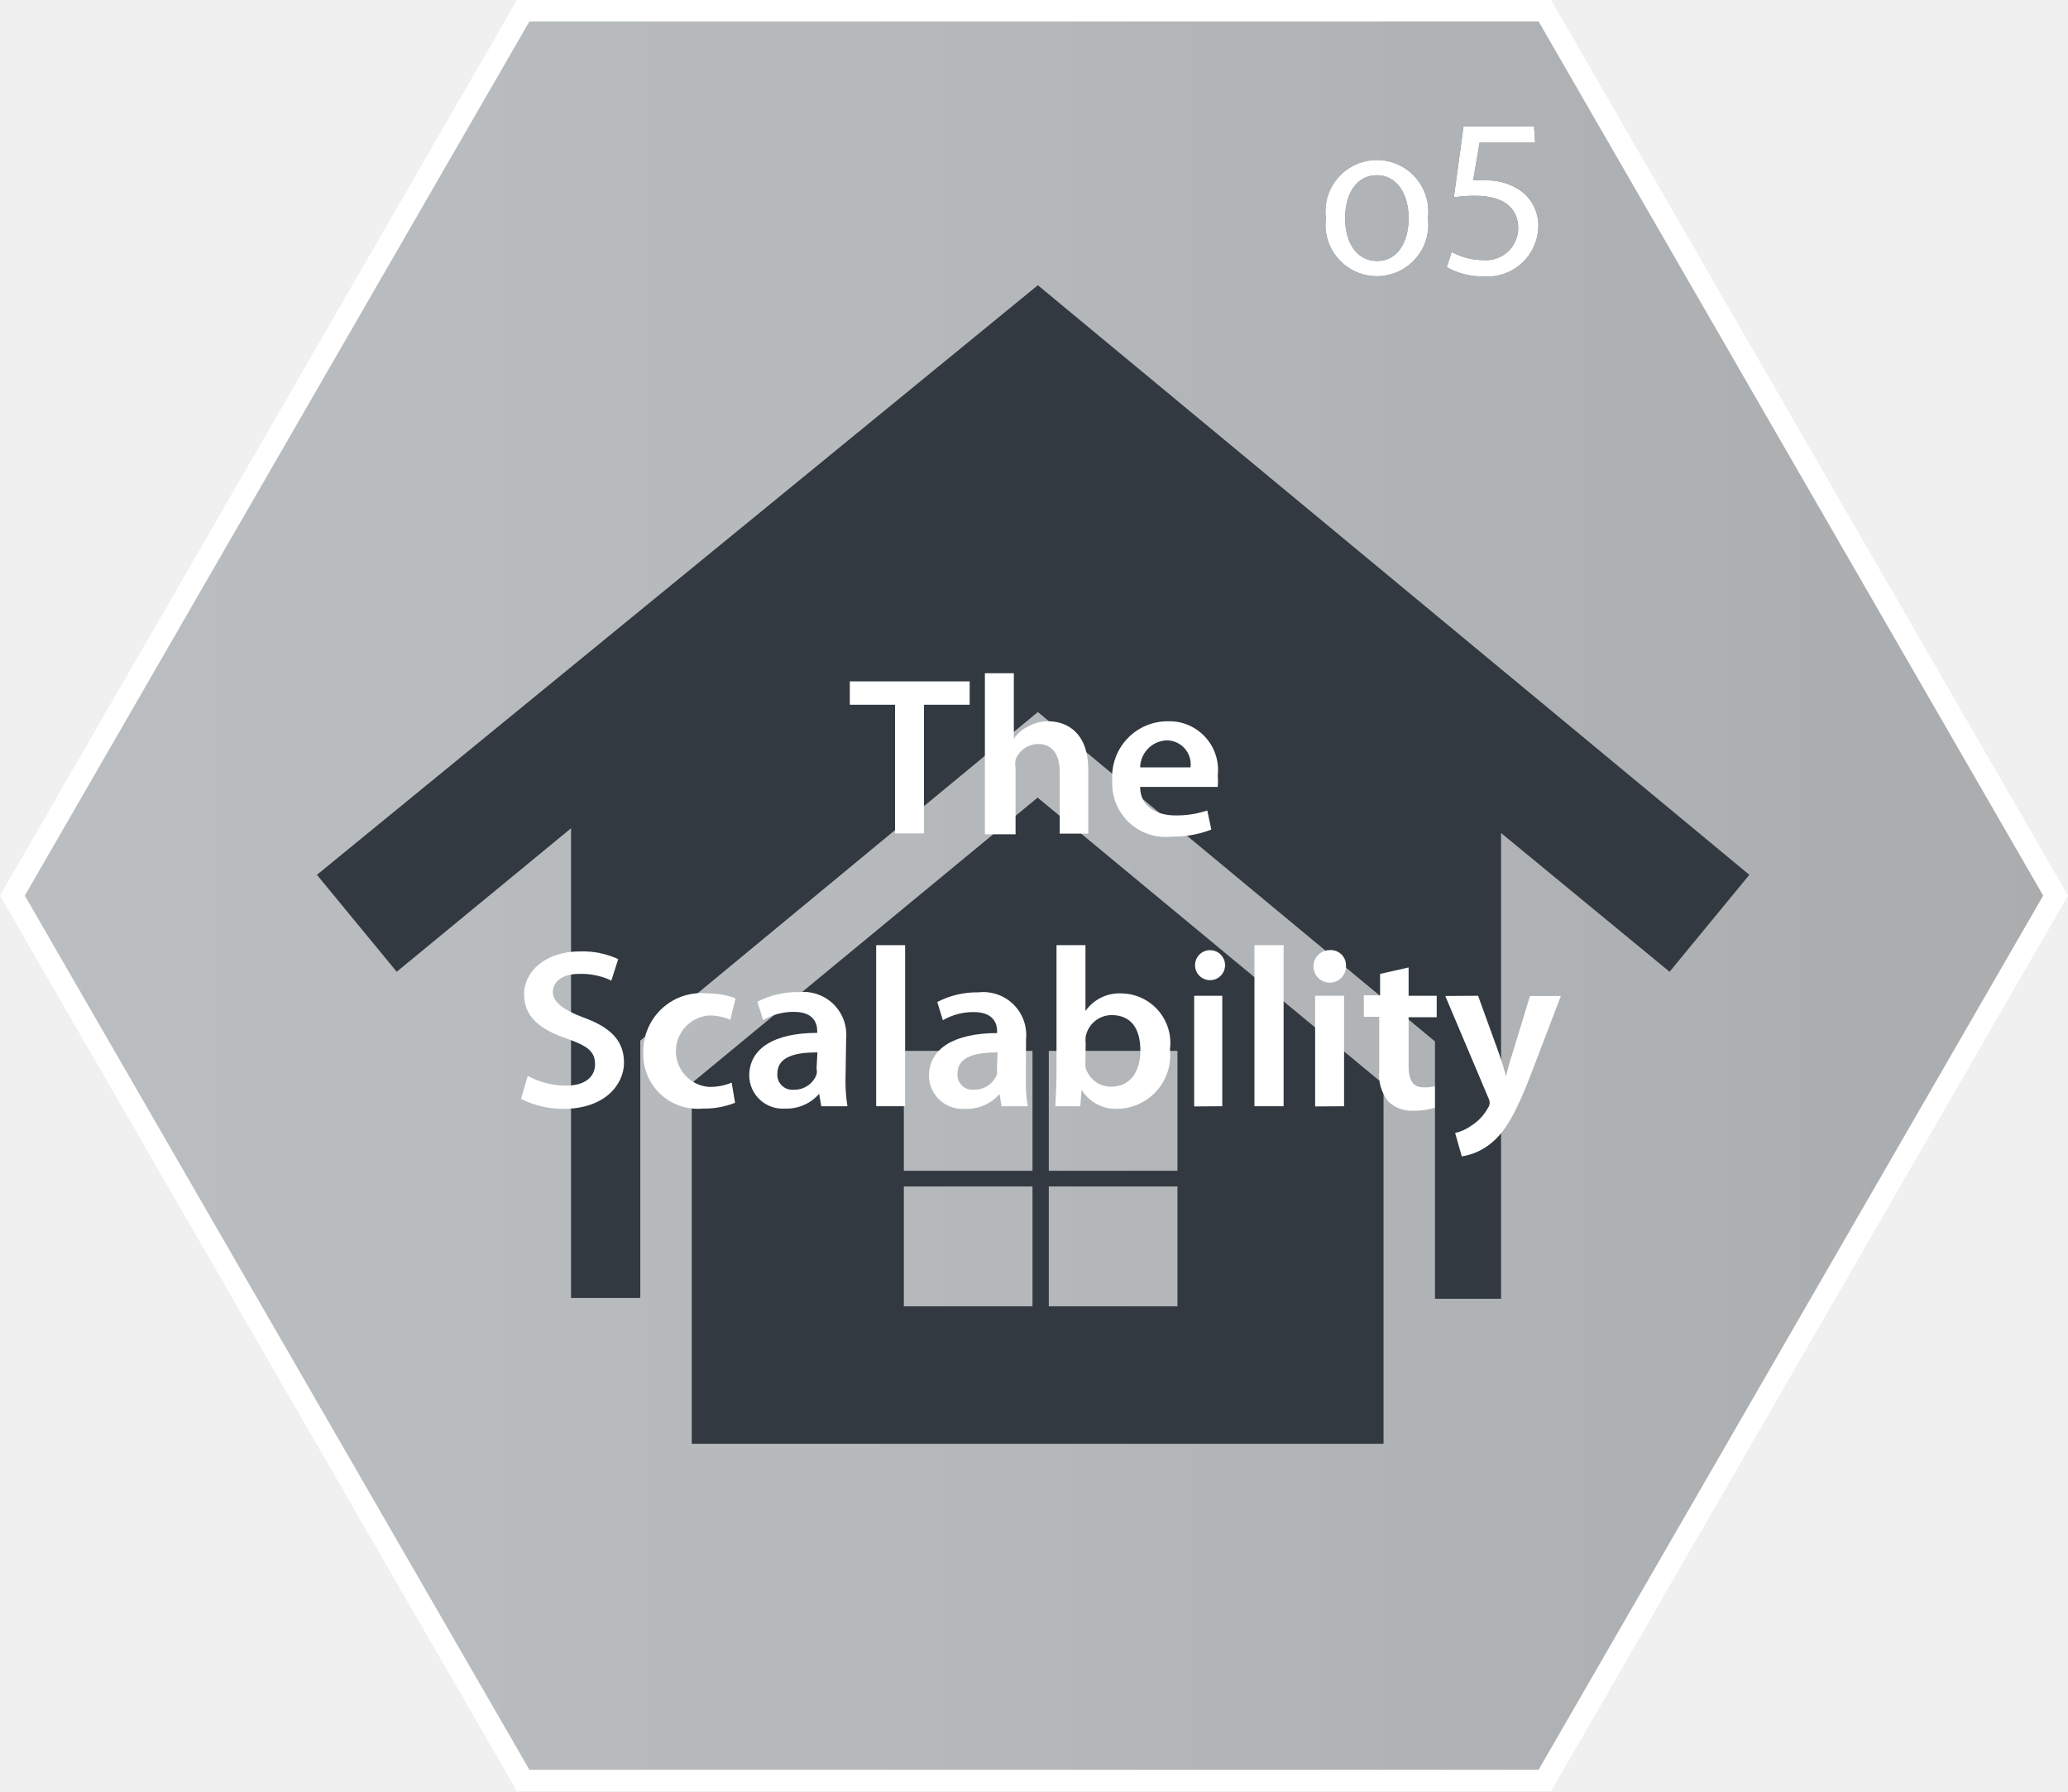
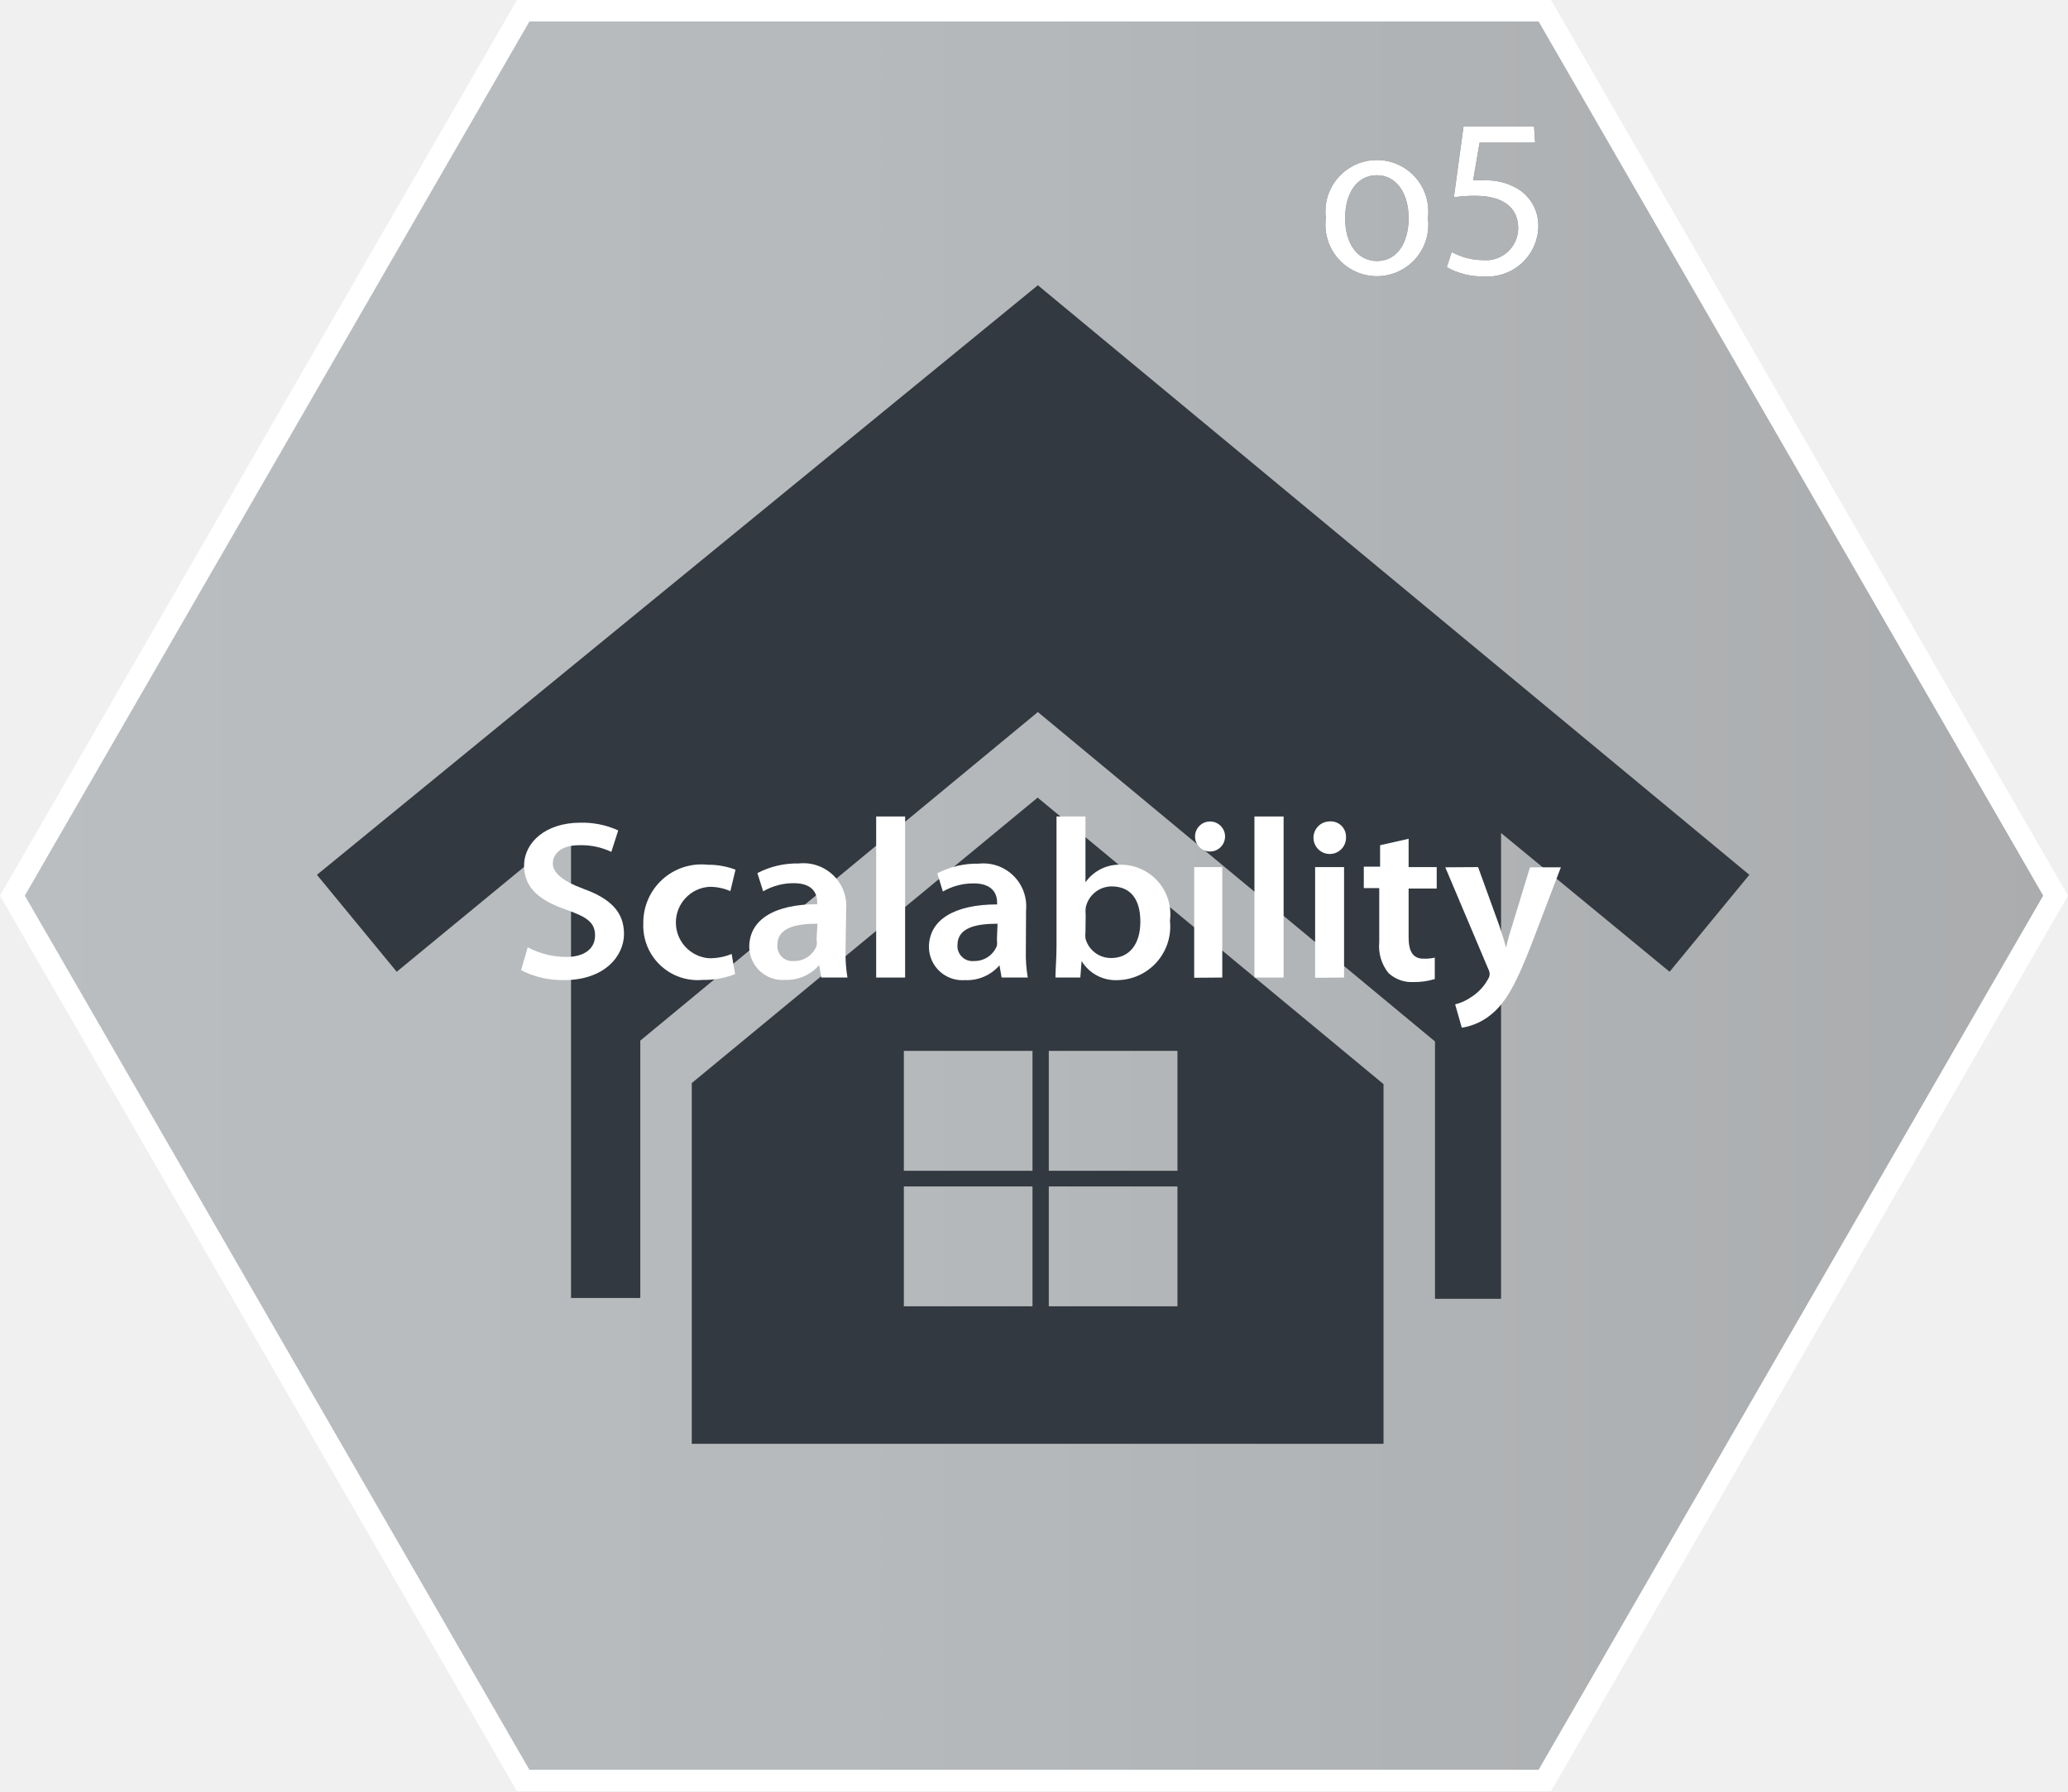
<svg xmlns="http://www.w3.org/2000/svg" viewBox="0 0 96.44 83.52">
  <defs>
    <style>.cls-1,.cls-3{stroke:#fff;stroke-miterlimit:10;}.cls-1{fill:url(#linear-gradient);}.cls-2{fill:#393e46;}.cls-3{fill:#222a31;opacity:0.3;}.cls-4{fill:#fff;}</style>
    <linearGradient id="linear-gradient" x1="0.58" y1="41.76" x2="95.86" y2="41.76" gradientUnits="userSpaceOnUse">
      <stop offset="0" stop-color="#fbfcfc" />
      <stop offset="0.41" stop-color="#f5f6f6" />
      <stop offset="0.96" stop-color="#e5e4e4" />
      <stop offset="1" stop-color="#e4e3e3" />
    </linearGradient>
  </defs>
  <g id="Layer_2" data-name="Layer 2">
    <g id="_05_buttons" data-name="05 buttons">
      <polygon class="cls-1" points="24.4 83.02 0.58 41.76 24.4 0.5 72.04 0.5 95.86 41.76 72.04 83.02 24.4 83.02" />
      <path class="cls-2" d="M61.83,10.17a2.4,2.4,0,1,1,4.76,0,2.4,2.4,0,1,1-4.76,0Zm3.86,0c0-1.13-.55-2-1.48-2s-1.48.84-1.48,2,.55,2,1.49,2S65.69,11.31,65.69,10.17Z" />
      <path class="cls-2" d="M71.59,6.65H69L68.7,8.41a4.17,4.17,0,0,1,.56,0,2.81,2.81,0,0,1,1.48.37,2,2,0,0,1,1,1.76,2.38,2.38,0,0,1-2.55,2.35,3.41,3.41,0,0,1-1.72-.43l.23-.71a3.12,3.12,0,0,0,1.49.38,1.5,1.5,0,0,0,1.61-1.49c0-.88-.6-1.51-2-1.51a6.15,6.15,0,0,0-1,.07l.45-3.3h3.29Z" />
      <path class="cls-2" d="M48.39,37.19,32.26,50.5V67.32H64.52V50.55Zm-.24,23.72h-6V55.32h6Zm0-6.32h-6V49h6Zm6.76,6.32h-6V55.32h6Zm0-6.32h-6V49h6Z" />
      <path class="cls-2" d="M48.4,13.3,14.78,40.79l3.72,4.52,8.13-6.69v21.9h3.23v-12L48.4,33.2,66.92,48.56v12H70V38.84l7.86,6.47,3.72-4.52Z" />
    </g>
    <g id="_05_moused_over_buttons" data-name="05 moused over buttons">
      <polygon class="cls-3" points="24.4 83.02 0.58 41.76 24.4 0.5 72.04 0.5 95.86 41.76 72.04 83.02 24.4 83.02" />
      <path class="cls-4" d="M61.83,10.17a2.4,2.4,0,1,1,4.76,0,2.4,2.4,0,1,1-4.76,0Zm3.86,0c0-1.13-.55-2-1.48-2s-1.48.84-1.48,2,.55,2,1.49,2S65.69,11.31,65.69,10.17Z" />
      <path class="cls-4" d="M71.59,6.65H69L68.7,8.41a4.17,4.17,0,0,1,.56,0,2.81,2.81,0,0,1,1.48.37,2,2,0,0,1,1,1.76,2.38,2.38,0,0,1-2.55,2.35,3.41,3.41,0,0,1-1.72-.43l.23-.71a3.12,3.12,0,0,0,1.49.38,1.5,1.5,0,0,0,1.61-1.49c0-.88-.6-1.51-2-1.51a6.15,6.15,0,0,0-1,.07l.45-3.3h3.29Z" />
-       <path class="cls-4" d="M41.74,32.86H39.63V31.77h5.59v1.09H43.09v6H41.74Z" />
-       <path class="cls-4" d="M45.93,31.39h1.35v3.06h0a1.65,1.65,0,0,1,.67-.58,1.92,1.92,0,0,1,.93-.24c.92,0,1.87.58,1.87,2.24v3H49.42V36c0-.74-.29-1.31-1-1.31a1.14,1.14,0,0,0-1.06.73,1.23,1.23,0,0,0,0,.39V38.9H45.93Z" />
-       <path class="cls-4" d="M53.17,36.69c0,.93.78,1.33,1.64,1.33a4.44,4.44,0,0,0,1.49-.23l.19.89a4.92,4.92,0,0,1-1.86.33,2.49,2.49,0,0,1-2.76-2.61,2.59,2.59,0,0,1,2.61-2.77,2.27,2.27,0,0,1,2.31,2.51,3.45,3.45,0,0,1,0,.55Zm2.35-.91a1.12,1.12,0,0,0-1.11-1.26,1.29,1.29,0,0,0-1.24,1.26Z" />
-       <path class="cls-4" d="M24.61,50.17a3.87,3.87,0,0,0,1.79.45c.86,0,1.35-.39,1.35-1s-.38-.86-1.31-1.19c-1.23-.42-2-1-2-2.07s1-2,2.62-2a4,4,0,0,1,1.77.36l-.32,1A3.27,3.27,0,0,0,27,45.41c-.86,0-1.22.43-1.22.85s.43.81,1.42,1.18c1.28.46,1.9,1.09,1.9,2.11s-.9,2.15-2.8,2.15a4.29,4.29,0,0,1-2-.46Z" />
-       <path class="cls-4" d="M34.28,51.42a3.9,3.9,0,0,1-1.51.27A2.54,2.54,0,0,1,30,49.05a2.71,2.71,0,0,1,3-2.73,3.61,3.61,0,0,1,1.3.23l-.24,1a2.39,2.39,0,0,0-1-.2,1.67,1.67,0,0,0,0,3.33,2.66,2.66,0,0,0,1.06-.2Z" />
-       <path class="cls-4" d="M39.43,50.35a7.12,7.12,0,0,0,.09,1.23H38.3L38.2,51h0a2,2,0,0,1-1.58.69,1.56,1.56,0,0,1-1.68-1.53c0-1.29,1.19-2,3.17-2v-.09c0-.33-.14-.89-1.09-.89a2.81,2.81,0,0,0-1.43.38l-.27-.85a4,4,0,0,1,1.94-.45,2,2,0,0,1,2.2,2.17Zm-1.31-1.28c-1,0-1.87.18-1.87,1a.7.7,0,0,0,.77.74,1.1,1.1,0,0,0,1.06-.71.73.73,0,0,0,0-.29Z" />
-       <path class="cls-4" d="M40.86,44.07h1.35v7.51H40.86Z" />
-       <path class="cls-4" d="M47.84,50.35a6.24,6.24,0,0,0,.09,1.23H46.71l-.1-.57h0A2,2,0,0,1,45,51.7a1.56,1.56,0,0,1-1.68-1.53c0-1.29,1.2-2,3.18-2v-.09c0-.33-.15-.89-1.09-.89a2.82,2.82,0,0,0-1.44.38l-.26-.85a4,4,0,0,1,1.93-.45,2,2,0,0,1,2.21,2.17Zm-1.32-1.28c-1,0-1.87.18-1.87,1a.7.7,0,0,0,.77.74,1.12,1.12,0,0,0,1.07-.71,1,1,0,0,0,0-.29Z" />
-       <path class="cls-4" d="M49.27,44.07h1.35v3.07h0a1.94,1.94,0,0,1,1.71-.82,2.31,2.31,0,0,1,2.23,2.61,2.5,2.5,0,0,1-2.42,2.77,1.86,1.86,0,0,1-1.7-.89h0l-.06.77H49.22c0-.35.05-.92.05-1.45Zm1.35,5.39a1.45,1.45,0,0,0,0,.3,1.23,1.23,0,0,0,1.2.91c.84,0,1.36-.64,1.36-1.69s-.45-1.65-1.35-1.65a1.24,1.24,0,0,0-1.2,1,1.67,1.67,0,0,0,0,.34Z" />
-       <path class="cls-4" d="M57.13,45a.7.7,0,0,1-.77.7.7.7,0,1,1,.77-.7Zm-1.44,6.59V46.43H57v5.15Z" />
-       <path class="cls-4" d="M58.5,44.07h1.36v7.51H58.5Z" />
-       <path class="cls-4" d="M62.77,45a.76.76,0,1,1-.76-.7A.71.71,0,0,1,62.77,45Zm-1.44,6.59V46.43h1.35v5.15Z" />
-       <path class="cls-4" d="M65.69,45.11v1.32H67v1H65.69v2.27c0,.63.18,1,.69,1a1.94,1.94,0,0,0,.53-.05l0,1a3.19,3.19,0,0,1-1,.14,1.59,1.59,0,0,1-1.16-.42,2,2,0,0,1-.43-1.45V47.41H63.6v-1h.76v-1Z" />
-       <path class="cls-4" d="M68.93,46.43l1,2.76c.11.32.23.71.3,1h0c.07-.29.17-.68.28-1l.84-2.75h1.44l-1.34,3.51c-.74,1.93-1.23,2.78-1.86,3.31a2.85,2.85,0,0,1-1.42.66l-.31-1.09a2.23,2.23,0,0,0,.78-.36,2.27,2.27,0,0,0,.75-.81.45.45,0,0,0,.08-.24.58.58,0,0,0-.07-.25l-2-4.73Z" />
+       <path class="cls-4" d="M24.61,44.17a3.87,3.87,0,0,0,1.79.45c.86,0,1.35-.39,1.35-1s-.38-.86-1.31-1.19c-1.23-.42-2-1-2-2.07s1-2,2.62-2a4,4,0,0,1,1.77.36l-.32,1A3.27,3.27,0,0,0,27,39.41c-.86,0-1.22.43-1.22.85s.43.81,1.42,1.18c1.28.46,1.9,1.09,1.9,2.11s-.9,2.15-2.8,2.15a4.29,4.29,0,0,1-2-.46Z" />
+       <path class="cls-4" d="M34.28,45.42a3.9,3.9,0,0,1-1.51.27A2.54,2.54,0,0,1,30,43.05a2.71,2.71,0,0,1,3-2.73,3.61,3.61,0,0,1,1.3.23l-.24,1a2.39,2.39,0,0,0-1-.2,1.67,1.67,0,0,0,0,3.33,2.66,2.66,0,0,0,1.06-.2Z" />
+       <path class="cls-4" d="M39.43,44.35a7.12,7.12,0,0,0,.09,1.23H38.3L38.2,45h0a2,2,0,0,1-1.58.69,1.56,1.56,0,0,1-1.68-1.53c0-1.29,1.19-2,3.17-2v-.09c0-.33-.14-.89-1.09-.89a2.81,2.81,0,0,0-1.43.38l-.27-.85a4,4,0,0,1,1.94-.45,2,2,0,0,1,2.2,2.17Zm-1.31-1.28c-1,0-1.87.18-1.87,1a.7.7,0,0,0,.77.74,1.1,1.1,0,0,0,1.06-.71.73.73,0,0,0,0-.29Z" />
+       <path class="cls-4" d="M40.86,38.07h1.35v7.51H40.86Z" />
+       <path class="cls-4" d="M47.84,44.35a6.24,6.24,0,0,0,.09,1.23H46.71l-.1-.57h0A2,2,0,0,1,45,45.7a1.56,1.56,0,0,1-1.68-1.53c0-1.29,1.2-2,3.18-2v-.09c0-.33-.15-.89-1.09-.89a2.82,2.82,0,0,0-1.44.38l-.26-.85a4,4,0,0,1,1.93-.45,2,2,0,0,1,2.21,2.17Zm-1.32-1.28c-1,0-1.87.18-1.87,1a.7.7,0,0,0,.77.74,1.12,1.12,0,0,0,1.07-.71,1,1,0,0,0,0-.29Z" />
+       <path class="cls-4" d="M49.27,38.07h1.35v3.07h0a1.94,1.94,0,0,1,1.71-.82,2.31,2.31,0,0,1,2.23,2.61,2.5,2.5,0,0,1-2.42,2.77,1.86,1.86,0,0,1-1.7-.89h0l-.06.77H49.22c0-.35.05-.92.05-1.45Zm1.35,5.39a1.45,1.45,0,0,0,0,.3,1.23,1.23,0,0,0,1.2.91c.84,0,1.36-.64,1.36-1.69s-.45-1.65-1.35-1.65a1.24,1.24,0,0,0-1.2,1,1.67,1.67,0,0,0,0,.34Z" />
+       <path class="cls-4" d="M57.13,39a.7.7,0,0,1-.77.7.7.7,0,1,1,.77-.7Zm-1.44,6.59V40.43H57v5.15Z" />
+       <path class="cls-4" d="M58.5,38.07h1.36v7.51H58.5Z" />
+       <path class="cls-4" d="M62.77,39a.76.76,0,1,1-.76-.7A.71.71,0,0,1,62.77,39Zm-1.44,6.59V40.43h1.35v5.15Z" />
+       <path class="cls-4" d="M65.69,39.11v1.32H67v1H65.69v2.27c0,.63.18,1,.69,1a1.94,1.94,0,0,0,.53-.05l0,1a3.19,3.19,0,0,1-1,.14,1.59,1.59,0,0,1-1.16-.42,2,2,0,0,1-.43-1.45V41.41H63.6v-1h.76v-1Z" />
+       <path class="cls-4" d="M68.93,40.43l1,2.76c.11.32.23.71.3,1h0c.07-.29.17-.68.28-1l.84-2.75h1.44l-1.34,3.51c-.74,1.93-1.23,2.78-1.86,3.31a2.85,2.85,0,0,1-1.42.66l-.31-1.09a2.23,2.23,0,0,0,.78-.36,2.27,2.27,0,0,0,.75-.81.45.45,0,0,0,.08-.24.58.58,0,0,0-.07-.25l-2-4.73Z" />
    </g>
  </g>
</svg>
